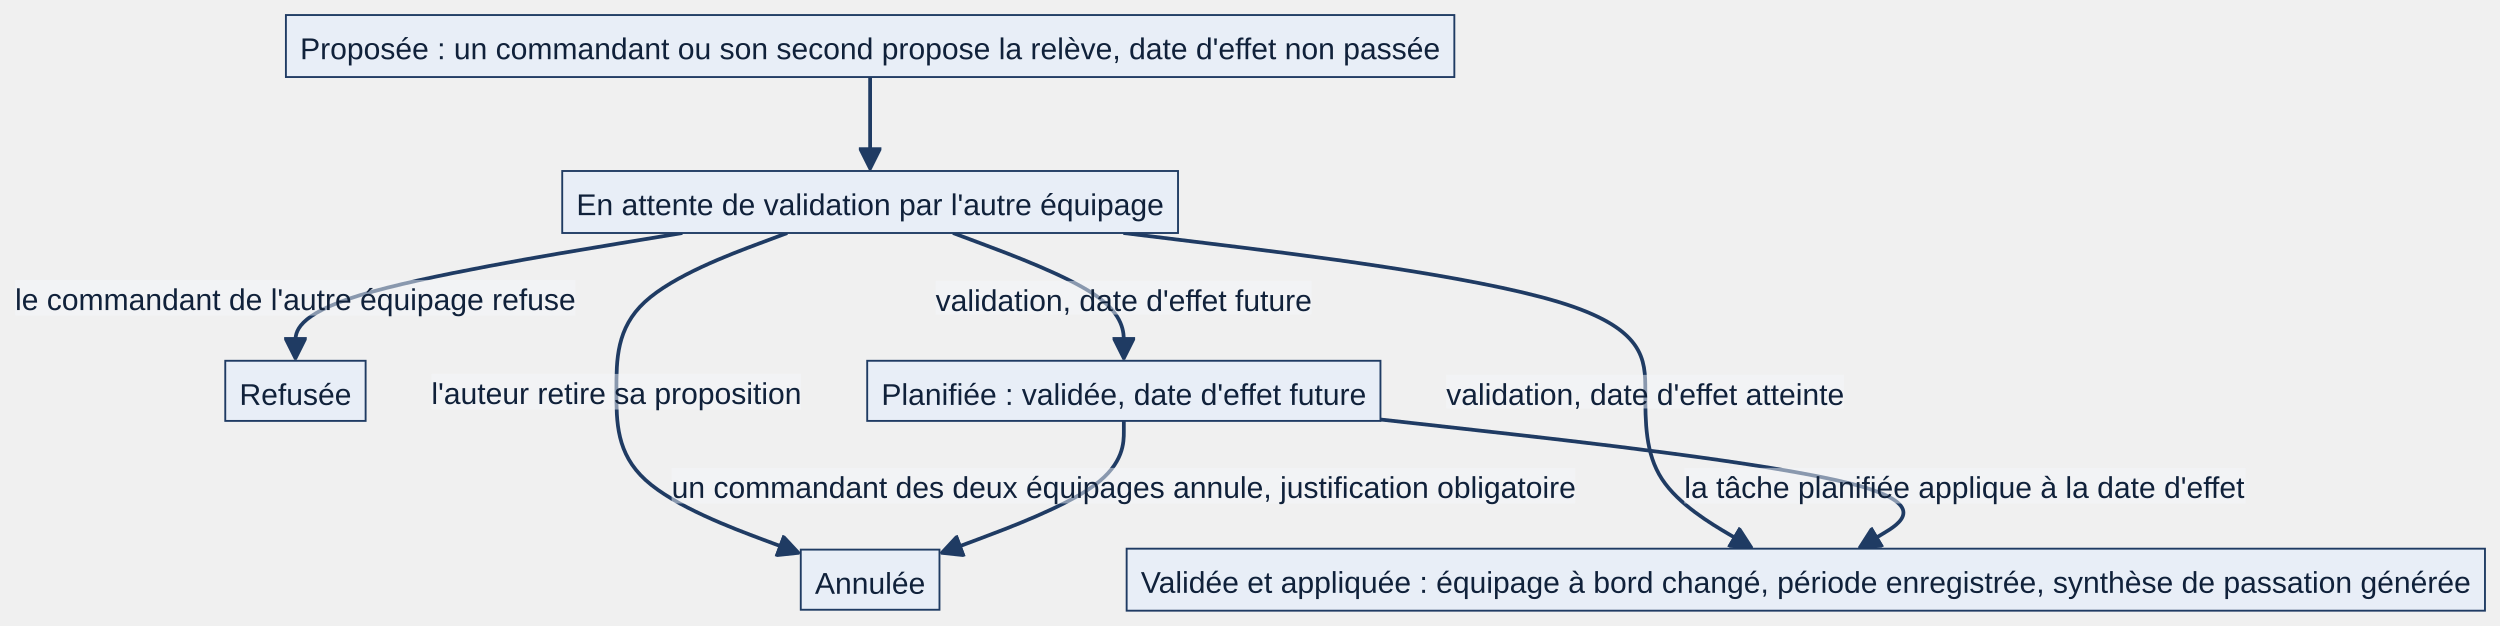
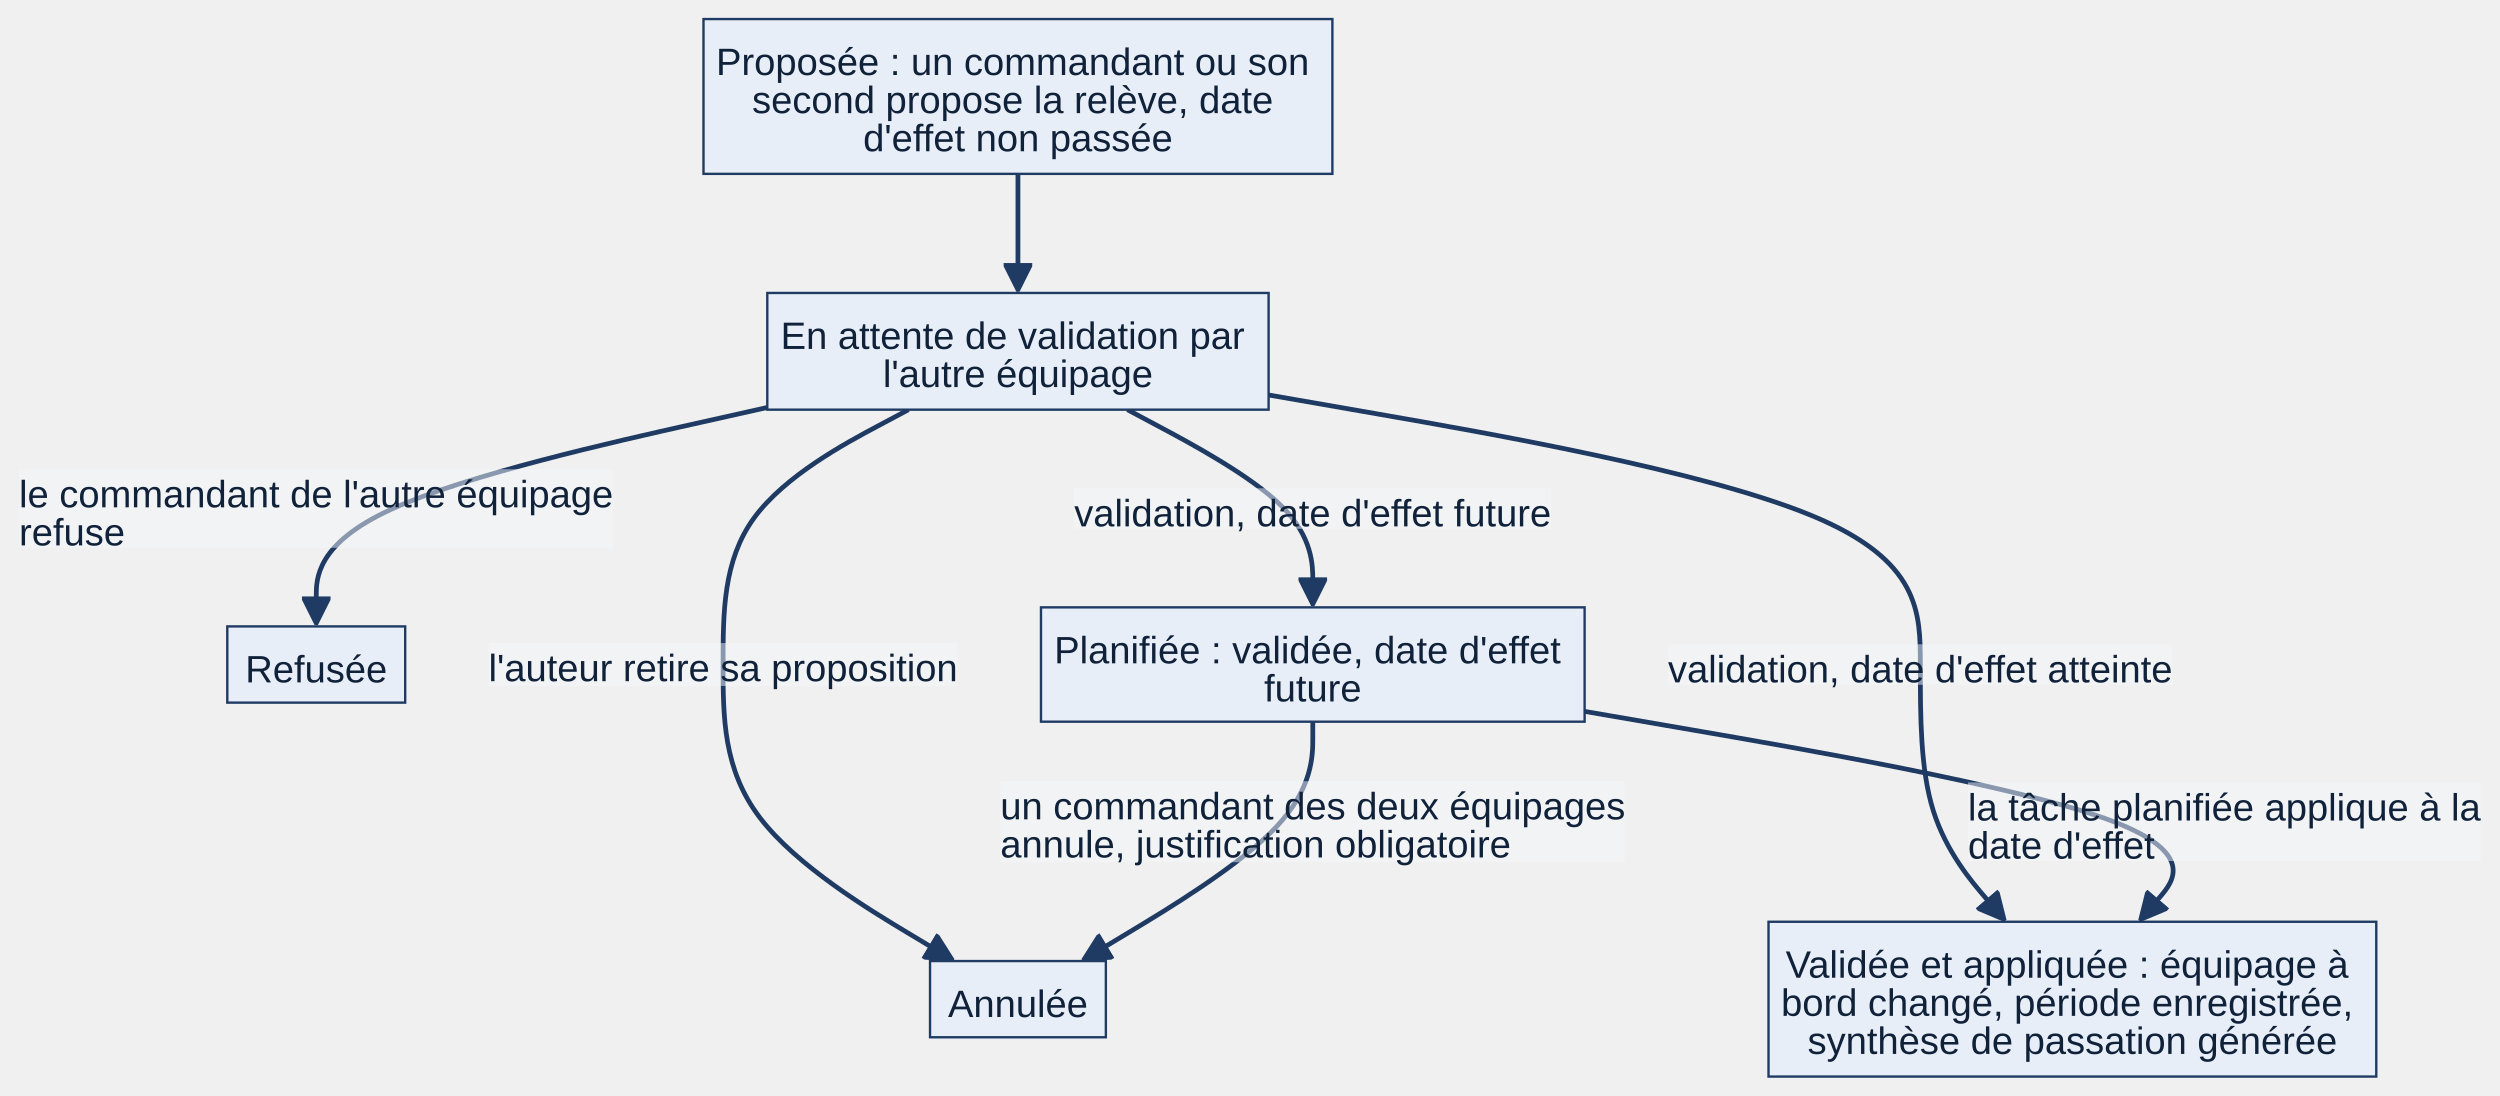
- <svg xmlns="http://www.w3.org/2000/svg" aria-roledescription="flowchart-v2" role="graphics-document document" viewBox="-8 -8 1330.471 333" style="max-width: 1330.471px;" width="100%" id="sS04_releve_equipagemmd">
+ <svg xmlns="http://www.w3.org/2000/svg" aria-roledescription="flowchart-v2" role="graphics-document document" viewBox="-8 -8 1049.629 460" style="max-width: 1049.629px;" width="100%" id="sS04_releve_equipagemmd">
  <style>#sS04_releve_equipagemmd{font-family:Arial,sans-serif;font-size:16px;fill:#10213a;}#sS04_releve_equipagemmd .error-icon{fill:#ffffff;}#sS04_releve_equipagemmd .error-text{fill:#000000;stroke:#000000;}#sS04_releve_equipagemmd .edge-thickness-normal{stroke-width:2px;}#sS04_releve_equipagemmd .edge-thickness-thick{stroke-width:3.5px;}#sS04_releve_equipagemmd .edge-pattern-solid{stroke-dasharray:0;}#sS04_releve_equipagemmd .edge-pattern-dashed{stroke-dasharray:3;}#sS04_releve_equipagemmd .edge-pattern-dotted{stroke-dasharray:2;}#sS04_releve_equipagemmd .marker{fill:#1f3b63;stroke:#1f3b63;}#sS04_releve_equipagemmd .marker.cross{stroke:#1f3b63;}#sS04_releve_equipagemmd svg{font-family:Arial,sans-serif;font-size:16px;}#sS04_releve_equipagemmd .label{font-family:Arial,sans-serif;color:#10213a;}#sS04_releve_equipagemmd .cluster-label text{fill:#000000;}#sS04_releve_equipagemmd .cluster-label span,#sS04_releve_equipagemmd p{color:#000000;}#sS04_releve_equipagemmd .label text,#sS04_releve_equipagemmd span,#sS04_releve_equipagemmd p{fill:#10213a;color:#10213a;}#sS04_releve_equipagemmd .node rect,#sS04_releve_equipagemmd .node circle,#sS04_releve_equipagemmd .node ellipse,#sS04_releve_equipagemmd .node polygon,#sS04_releve_equipagemmd .node path{fill:#e8eef7;stroke:#1f3b63;stroke-width:1px;}#sS04_releve_equipagemmd .flowchart-label text{text-anchor:middle;}#sS04_releve_equipagemmd .node .katex path{fill:#000;stroke:#000;stroke-width:1px;}#sS04_releve_equipagemmd .node .label{text-align:center;}#sS04_releve_equipagemmd .node.clickable{cursor:pointer;}#sS04_releve_equipagemmd .arrowheadPath{fill:#0b0b0b;}#sS04_releve_equipagemmd .edgePath .path{stroke:#1f3b63;stroke-width:2.0px;}#sS04_releve_equipagemmd .flowchart-link{stroke:#1f3b63;fill:none;}#sS04_releve_equipagemmd .edgeLabel{background-color:#f3f6fa;text-align:center;}#sS04_releve_equipagemmd .edgeLabel rect{opacity:0.5;background-color:#f3f6fa;fill:#f3f6fa;}#sS04_releve_equipagemmd .labelBkg{background-color:rgba(243, 246, 250, 0.5);}#sS04_releve_equipagemmd .cluster rect{fill:#ffffff;stroke:hsl(0, 0%, 90%);stroke-width:1px;}#sS04_releve_equipagemmd .cluster text{fill:#000000;}#sS04_releve_equipagemmd .cluster span,#sS04_releve_equipagemmd p{color:#000000;}#sS04_releve_equipagemmd div.mermaidTooltip{position:absolute;text-align:center;max-width:200px;padding:2px;font-family:Arial,sans-serif;font-size:12px;background:#ffffff;border:1px solid hsl(0, 0%, 90%);border-radius:2px;pointer-events:none;z-index:100;}#sS04_releve_equipagemmd .flowchartTitleText{text-anchor:middle;font-size:18px;fill:#10213a;}#sS04_releve_equipagemmd :root{--mermaid-font-family:"trebuchet ms",verdana,arial,sans-serif;}</style>
  <g>
    <marker orient="auto" markerHeight="12" markerWidth="12" markerUnits="userSpaceOnUse" refY="5" refX="6" viewBox="0 0 10 10" class="marker flowchart" id="sS04_releve_equipagemmd_flowchart-pointEnd">
      <path style="stroke-width: 1; stroke-dasharray: 1, 0;" class="arrowMarkerPath" d="M 0 0 L 10 5 L 0 10 z" />
    </marker>
    <marker orient="auto" markerHeight="12" markerWidth="12" markerUnits="userSpaceOnUse" refY="5" refX="4.5" viewBox="0 0 10 10" class="marker flowchart" id="sS04_releve_equipagemmd_flowchart-pointStart">
      <path style="stroke-width: 1; stroke-dasharray: 1, 0;" class="arrowMarkerPath" d="M 0 5 L 10 10 L 10 0 z" />
    </marker>
    <marker orient="auto" markerHeight="11" markerWidth="11" markerUnits="userSpaceOnUse" refY="5" refX="11" viewBox="0 0 10 10" class="marker flowchart" id="sS04_releve_equipagemmd_flowchart-circleEnd">
      <circle style="stroke-width: 1; stroke-dasharray: 1, 0;" class="arrowMarkerPath" r="5" cy="5" cx="5" />
    </marker>
    <marker orient="auto" markerHeight="11" markerWidth="11" markerUnits="userSpaceOnUse" refY="5" refX="-1" viewBox="0 0 10 10" class="marker flowchart" id="sS04_releve_equipagemmd_flowchart-circleStart">
      <circle style="stroke-width: 1; stroke-dasharray: 1, 0;" class="arrowMarkerPath" r="5" cy="5" cx="5" />
    </marker>
    <marker orient="auto" markerHeight="11" markerWidth="11" markerUnits="userSpaceOnUse" refY="5.2" refX="12" viewBox="0 0 11 11" class="marker cross flowchart" id="sS04_releve_equipagemmd_flowchart-crossEnd">
      <path style="stroke-width: 2; stroke-dasharray: 1, 0;" class="arrowMarkerPath" d="M 1,1 l 9,9 M 10,1 l -9,9" />
    </marker>
    <marker orient="auto" markerHeight="11" markerWidth="11" markerUnits="userSpaceOnUse" refY="5.2" refX="-1" viewBox="0 0 11 11" class="marker cross flowchart" id="sS04_releve_equipagemmd_flowchart-crossStart">
      <path style="stroke-width: 2; stroke-dasharray: 1, 0;" class="arrowMarkerPath" d="M 1,1 l 9,9 M 10,1 l -9,9" />
    </marker>
    <g class="root">
      <g class="clusters" />
      <g class="edgePaths">
-         <path marker-end="url(#sS04_releve_equipagemmd_flowchart-pointEnd)" style="fill:none;" class="edge-thickness-normal edge-pattern-solid flowchart-link LS-P LE-EA" id="L-P-EA-0" d="M455.068,33L455.068,37.167C455.068,41.333,455.068,49.667,455.068,57.117C455.068,64.567,455.068,71.133,455.068,74.417L455.068,77.7" />
-         <path marker-end="url(#sS04_releve_equipagemmd_flowchart-pointEnd)" style="fill:none;" class="edge-thickness-normal edge-pattern-solid flowchart-link LS-EA LE-RF" id="L-EA-RF-0" d="M355.141,116L320.823,121.667C286.504,127.333,217.867,138.667,183.549,149.117C149.23,159.567,149.23,169.133,149.23,173.917L149.23,178.7" />
-         <path marker-end="url(#sS04_releve_equipagemmd_flowchart-pointEnd)" style="fill:none;" class="edge-thickness-normal edge-pattern-solid flowchart-link LS-EA LE-AN" id="L-EA-AN-0" d="M410.952,116L395.802,121.667C380.651,127.333,350.349,138.667,335.198,152.667C320.047,166.667,320.047,183.333,320.047,200C320.047,216.667,320.047,233.333,335.571,247.473C351.096,261.613,382.145,273.226,397.67,279.032L413.194,284.838" />
-         <path marker-end="url(#sS04_releve_equipagemmd_flowchart-pointEnd)" style="fill:none;" class="edge-thickness-normal edge-pattern-solid flowchart-link LS-EA LE-PL" id="L-EA-PL-0" d="M499.184,116L514.335,121.667C529.486,127.333,559.788,138.667,574.939,149.117C590.09,159.567,590.09,169.133,590.09,173.917L590.09,178.7" />
-         <path marker-end="url(#sS04_releve_equipagemmd_flowchart-pointEnd)" style="fill:none;" class="edge-thickness-normal edge-pattern-solid flowchart-link LS-EA LE-VA" id="L-EA-VA-0" d="M589.862,116L636.154,121.667C682.447,127.333,775.032,138.667,821.325,152.667C867.617,166.667,867.617,183.333,867.617,200C867.617,216.667,867.617,233.333,876.441,246.884C885.265,260.434,902.912,270.868,911.736,276.085L920.56,281.303" />
-         <path marker-end="url(#sS04_releve_equipagemmd_flowchart-pointEnd)" style="fill:none;" class="edge-thickness-normal edge-pattern-solid flowchart-link LS-PL LE-VA" id="L-PL-VA-0" d="M726.664,215.256L778.502,221.047C830.34,226.837,934.017,238.419,977.114,249.424C1020.21,260.428,1002.727,270.857,993.985,276.071L985.244,281.285" />
-         <path marker-end="url(#sS04_releve_equipagemmd_flowchart-pointEnd)" style="fill:none;" class="edge-thickness-normal edge-pattern-solid flowchart-link LS-PL LE-AN" id="L-PL-AN-0" d="M590.09,216L590.09,221.667C590.09,227.333,590.09,238.667,574.565,250.14C559.041,261.613,527.992,273.226,512.467,279.032L496.943,284.838" />
+         <path marker-end="url(#sS04_releve_equipagemmd_flowchart-pointEnd)" style="fill:none;" class="edge-thickness-normal edge-pattern-solid flowchart-link LS-P LE-EA" id="L-P-EA-0" d="M419.385,65L419.385,69.167C419.385,73.333,419.385,81.667,419.385,89.117C419.385,96.567,419.385,103.133,419.385,106.417L419.385,109.7" />
+         <path marker-end="url(#sS04_releve_equipagemmd_flowchart-pointEnd)" style="fill:none;" class="edge-thickness-normal edge-pattern-solid flowchart-link LS-EA LE-RF" id="L-EA-RF-0" d="M314.146,163.076L282.584,170.147C251.022,177.217,187.898,191.359,156.336,205.796C124.773,220.233,124.773,234.967,124.773,242.333L124.773,249.7" />
+         <path marker-end="url(#sS04_releve_equipagemmd_flowchart-pointEnd)" style="fill:none;" class="edge-thickness-normal edge-pattern-solid flowchart-link LS-EA LE-AN" id="L-EA-AN-0" d="M373.431,164L360.457,170.917C347.484,177.833,321.537,191.667,308.563,209.5C295.59,227.333,295.59,249.167,295.59,271.083C295.59,293,295.59,315,311.034,335.295C326.479,355.589,357.368,374.178,372.812,383.473L388.257,392.767" />
+         <path marker-end="url(#sS04_releve_equipagemmd_flowchart-pointEnd)" style="fill:none;" class="edge-thickness-normal edge-pattern-solid flowchart-link LS-EA LE-PL" id="L-EA-PL-0" d="M465.339,164L478.312,170.917C491.286,177.833,517.233,191.667,530.206,204.617C543.18,217.567,543.18,229.633,543.18,235.667L543.18,241.7" />
+         <path marker-end="url(#sS04_releve_equipagemmd_flowchart-pointEnd)" style="fill:none;" class="edge-thickness-normal edge-pattern-solid flowchart-link LS-EA LE-VA" id="L-EA-VA-0" d="M524.623,157.833L570.228,165.777C615.833,173.722,707.044,189.611,752.649,208.472C798.254,227.333,798.254,249.167,798.254,271.083C798.254,293,798.254,315,803.678,332.329C809.102,349.659,819.95,362.317,825.374,368.646L830.798,374.976" />
+         <path marker-end="url(#sS04_releve_equipagemmd_flowchart-pointEnd)" style="fill:none;" class="edge-thickness-normal edge-pattern-solid flowchart-link LS-PL LE-VA" id="L-PL-VA-0" d="M657.301,290.678L702.074,298.398C746.848,306.119,836.395,321.559,875.744,335.609C915.094,349.659,904.246,362.317,898.822,368.646L893.398,374.976" />
+         <path marker-end="url(#sS04_releve_equipagemmd_flowchart-pointEnd)" style="fill:none;" class="edge-thickness-normal edge-pattern-solid flowchart-link LS-PL LE-AN" id="L-PL-AN-0" d="M543.18,295L543.18,302C543.18,309,543.18,323,527.735,339.295C512.291,355.589,481.402,374.178,465.957,383.473L450.513,392.767" />
      </g>
      <g class="edgeLabels">
        <g class="edgeLabel">
          <g transform="translate(0, 0)" class="label">
            <rect height="0" width="0" ry="0" rx="0" />
            <text style="">
              <tspan class="row" x="0" dy="1em" xml:space="preserve" />
            </text>
          </g>
        </g>
-         <g transform="translate(149.2305, 150)" class="edgeLabel">
-           <g transform="translate(-149.2305, -9)" class="label">
-             <rect height="18.947" width="298.116" ry="0" rx="0" />
+         <g transform="translate(124.7734, 205.5)" class="edgeLabel">
+           <g transform="translate(-124.7734, -16.5)" class="label">
+             <rect height="33.001" width="249.321" ry="0" rx="0" />
            <text style="">
-               <tspan class="row" x="0" dy="1em" xml:space="preserve">le commandant de l'autre équipage refuse</tspan>
+               <tspan class="row" x="0" dy="1em" xml:space="preserve">le commandant de l'autre équipage</tspan>
+               <tspan class="row" x="0" dy="1em" xml:space="preserve">refuse</tspan>
            </text>
          </g>
        </g>
-         <g transform="translate(320.0469, 200)" class="edgeLabel">
+         <g transform="translate(295.5898, 271)" class="edgeLabel">
          <g transform="translate(-98.46875, -9)" class="label">
-             <rect height="18.947" width="196.77" ry="0" rx="0" />
+             <rect height="18.001" width="196.757" ry="0" rx="0" />
            <text style="">
              <tspan class="row" x="0" dy="1em" xml:space="preserve">l'auteur retire sa proposition</tspan>
            </text>
          </g>
        </g>
-         <g transform="translate(590.0898, 150)" class="edgeLabel">
+         <g transform="translate(543.1797, 205.5)" class="edgeLabel">
          <g transform="translate(-100.168, -8.5)" class="label">
-             <rect height="17.894" width="200.076" ry="0" rx="0" />
+             <rect height="17.001" width="200.156" ry="0" rx="0" />
            <text style="">
              <tspan class="row" x="0" dy="1em" xml:space="preserve">validation, date d'effet future</tspan>
            </text>
          </g>
        </g>
-         <g transform="translate(867.6172, 200)" class="edgeLabel">
+         <g transform="translate(798.2539, 271)" class="edgeLabel">
          <g transform="translate(-105.9531, -8.5)" class="label">
-             <rect height="17.894" width="211.638" ry="0" rx="0" />
+             <rect height="17.001" width="211.715" ry="0" rx="0" />
            <text style="">
              <tspan class="row" x="0" dy="1em" xml:space="preserve">validation, date d'effet atteinte</tspan>
            </text>
          </g>
        </g>
-         <g transform="translate(1037.693, 250)" class="edgeLabel">
-           <g transform="translate(-149.3281, -9)" class="label">
-             <rect height="18.947" width="298.669" ry="0" rx="0" />
+         <g transform="translate(925.9414, 337)" class="edgeLabel">
+           <g transform="translate(-107.6875, -16.5)" class="label">
+             <rect height="33.001" width="215.181" ry="0" rx="0" />
            <text style="">
-               <tspan class="row" x="0" dy="1em" xml:space="preserve">la tâche planifiée applique à la date d'effet</tspan>
+               <tspan class="row" x="0" dy="1em" xml:space="preserve">la tâche planifiée applique à la</tspan>
+               <tspan class="row" x="0" dy="1em" xml:space="preserve">date d'effet</tspan>
            </text>
          </g>
        </g>
-         <g transform="translate(590.0898, 250)" class="edgeLabel">
-           <g transform="translate(-240.6562, -9)" class="label">
-             <rect height="18.947" width="480.808" ry="0" rx="0" />
+         <g transform="translate(543.1797, 337)" class="edgeLabel">
+           <g transform="translate(-131.2031, -17)" class="label">
+             <rect height="34.001" width="262.167" ry="0" rx="0" />
            <text style="">
-               <tspan class="row" x="0" dy="1em" xml:space="preserve">un commandant des deux équipages annule, justification obligatoire</tspan>
+               <tspan class="row" x="0" dy="1em" xml:space="preserve">un commandant des deux équipages</tspan>
+               <tspan class="row" x="0" dy="1em" xml:space="preserve">annule, justification obligatoire</tspan>
            </text>
          </g>
        </g>
      </g>
      <g class="nodes">
-         <g transform="translate(455.0684, 16.5)" data-id="P" data-node="true" id="flowchart-P-78" class="node default default flowchart-label">
-           <rect height="33" width="621.828" y="-16.5" x="-310.914" ry="0" rx="0" style="" class="basic label-container" />
-           <g transform="translate(0, -9)" style="" class="label">
+         <g transform="translate(419.3848, 32.5)" data-id="P" data-node="true" id="flowchart-P-80" class="node default default flowchart-label">
+           <rect height="65" width="264.047" y="-32.5" x="-132.023" ry="0" rx="0" style="" class="basic label-container" />
+           <g transform="translate(0, -25)" style="" class="label">
            <rect />
            <text style="">
-               <tspan class="row" x="0" dy="1em" xml:space="preserve">Proposée : un commandant ou son second propose la relève, date d'effet non passée</tspan>
+               <tspan class="row" x="0" dy="1em" xml:space="preserve">Proposée : un commandant ou son</tspan>
+               <tspan class="row" x="0" dy="1em" xml:space="preserve">second propose la relève, date</tspan>
+               <tspan class="row" x="0" dy="1em" xml:space="preserve">d'effet non passée</tspan>
            </text>
          </g>
        </g>
-         <g transform="translate(455.0684, 99.5)" data-id="EA" data-node="true" id="flowchart-EA-79" class="node default default flowchart-label">
-           <rect height="33" width="327.719" y="-16.5" x="-163.859" ry="0" rx="0" style="" class="basic label-container" />
-           <g transform="translate(0, -9)" style="" class="label">
+         <g transform="translate(419.3848, 139.5)" data-id="EA" data-node="true" id="flowchart-EA-81" class="node default default flowchart-label">
+           <rect height="49" width="210.477" y="-24.5" x="-105.238" ry="0" rx="0" style="" class="basic label-container" />
+           <g transform="translate(0, -17)" style="" class="label">
            <rect />
            <text style="">
-               <tspan class="row" x="0" dy="1em" xml:space="preserve">En attente de validation par l'autre équipage</tspan>
+               <tspan class="row" x="0" dy="1em" xml:space="preserve">En attente de validation par</tspan>
+               <tspan class="row" x="0" dy="1em" xml:space="preserve">l'autre équipage</tspan>
            </text>
          </g>
        </g>
-         <g transform="translate(149.2305, 200)" data-id="RF" data-node="true" id="flowchart-RF-80" class="node default default flowchart-label">
+         <g transform="translate(124.7734, 271)" data-id="RF" data-node="true" id="flowchart-RF-82" class="node default default flowchart-label">
          <rect height="32" width="74.695" y="-16" x="-37.348" ry="0" rx="0" style="" class="basic label-container" />
          <g transform="translate(0, -8.5)" style="" class="label">
            <rect />
            <text style="">
              <tspan class="row" x="0" dy="1em" xml:space="preserve">Refusée</tspan>
            </text>
          </g>
        </g>
-         <g transform="translate(455.0684, 300.5)" data-id="AN" data-node="true" id="flowchart-AN-81" class="node default default flowchart-label">
+         <g transform="translate(419.3848, 411.5)" data-id="AN" data-node="true" id="flowchart-AN-83" class="node default default flowchart-label">
          <rect height="32" width="73.82" y="-16" x="-36.91" ry="0" rx="0" style="" class="basic label-container" />
          <g transform="translate(0, -8.5)" style="" class="label">
            <rect />
            <text style="">
              <tspan class="row" x="0" dy="1em" xml:space="preserve">Annulée</tspan>
            </text>
          </g>
        </g>
-         <g transform="translate(590.0898, 200)" data-id="PL" data-node="true" id="flowchart-PL-82" class="node default default flowchart-label">
-           <rect height="32" width="273.148" y="-16" x="-136.574" ry="0" rx="0" style="" class="basic label-container" />
-           <g transform="translate(0, -8.5)" style="" class="label">
+         <g transform="translate(543.1797, 271)" data-id="PL" data-node="true" id="flowchart-PL-84" class="node default default flowchart-label">
+           <rect height="48" width="228.242" y="-24" x="-114.121" ry="0" rx="0" style="" class="basic label-container" />
+           <g transform="translate(0, -16.5)" style="" class="label">
            <rect />
            <text style="">
-               <tspan class="row" x="0" dy="1em" xml:space="preserve">Planifiée : validée, date d'effet future</tspan>
+               <tspan class="row" x="0" dy="1em" xml:space="preserve">Planifiée : validée, date d'effet</tspan>
+               <tspan class="row" x="0" dy="1em" xml:space="preserve">future</tspan>
            </text>
          </g>
        </g>
-         <g transform="translate(953.0293, 300.5)" data-id="VA" data-node="true" id="flowchart-VA-83" class="node default default flowchart-label">
-           <rect height="33" width="722.883" y="-16.5" x="-361.441" ry="0" rx="0" style="" class="basic label-container" />
-           <g transform="translate(0, -9)" style="" class="label">
+         <g transform="translate(862.0977, 411.5)" data-id="VA" data-node="true" id="flowchart-VA-85" class="node default default flowchart-label">
+           <rect height="65" width="255.172" y="-32.5" x="-127.586" ry="0" rx="0" style="" class="basic label-container" />
+           <g transform="translate(0, -25)" style="" class="label">
            <rect />
            <text style="">
-               <tspan class="row" x="0" dy="1em" xml:space="preserve">Validée et appliquée : équipage à bord changé, période enregistrée, synthèse de passation générée</tspan>
+               <tspan class="row" x="0" dy="1em" xml:space="preserve">Validée et appliquée : équipage à</tspan>
+               <tspan class="row" x="0" dy="1em" xml:space="preserve">bord changé, période enregistrée,</tspan>
+               <tspan class="row" x="0" dy="1em" xml:space="preserve">synthèse de passation générée</tspan>
            </text>
          </g>
        </g>
      </g>
    </g>
  </g>
</svg>
